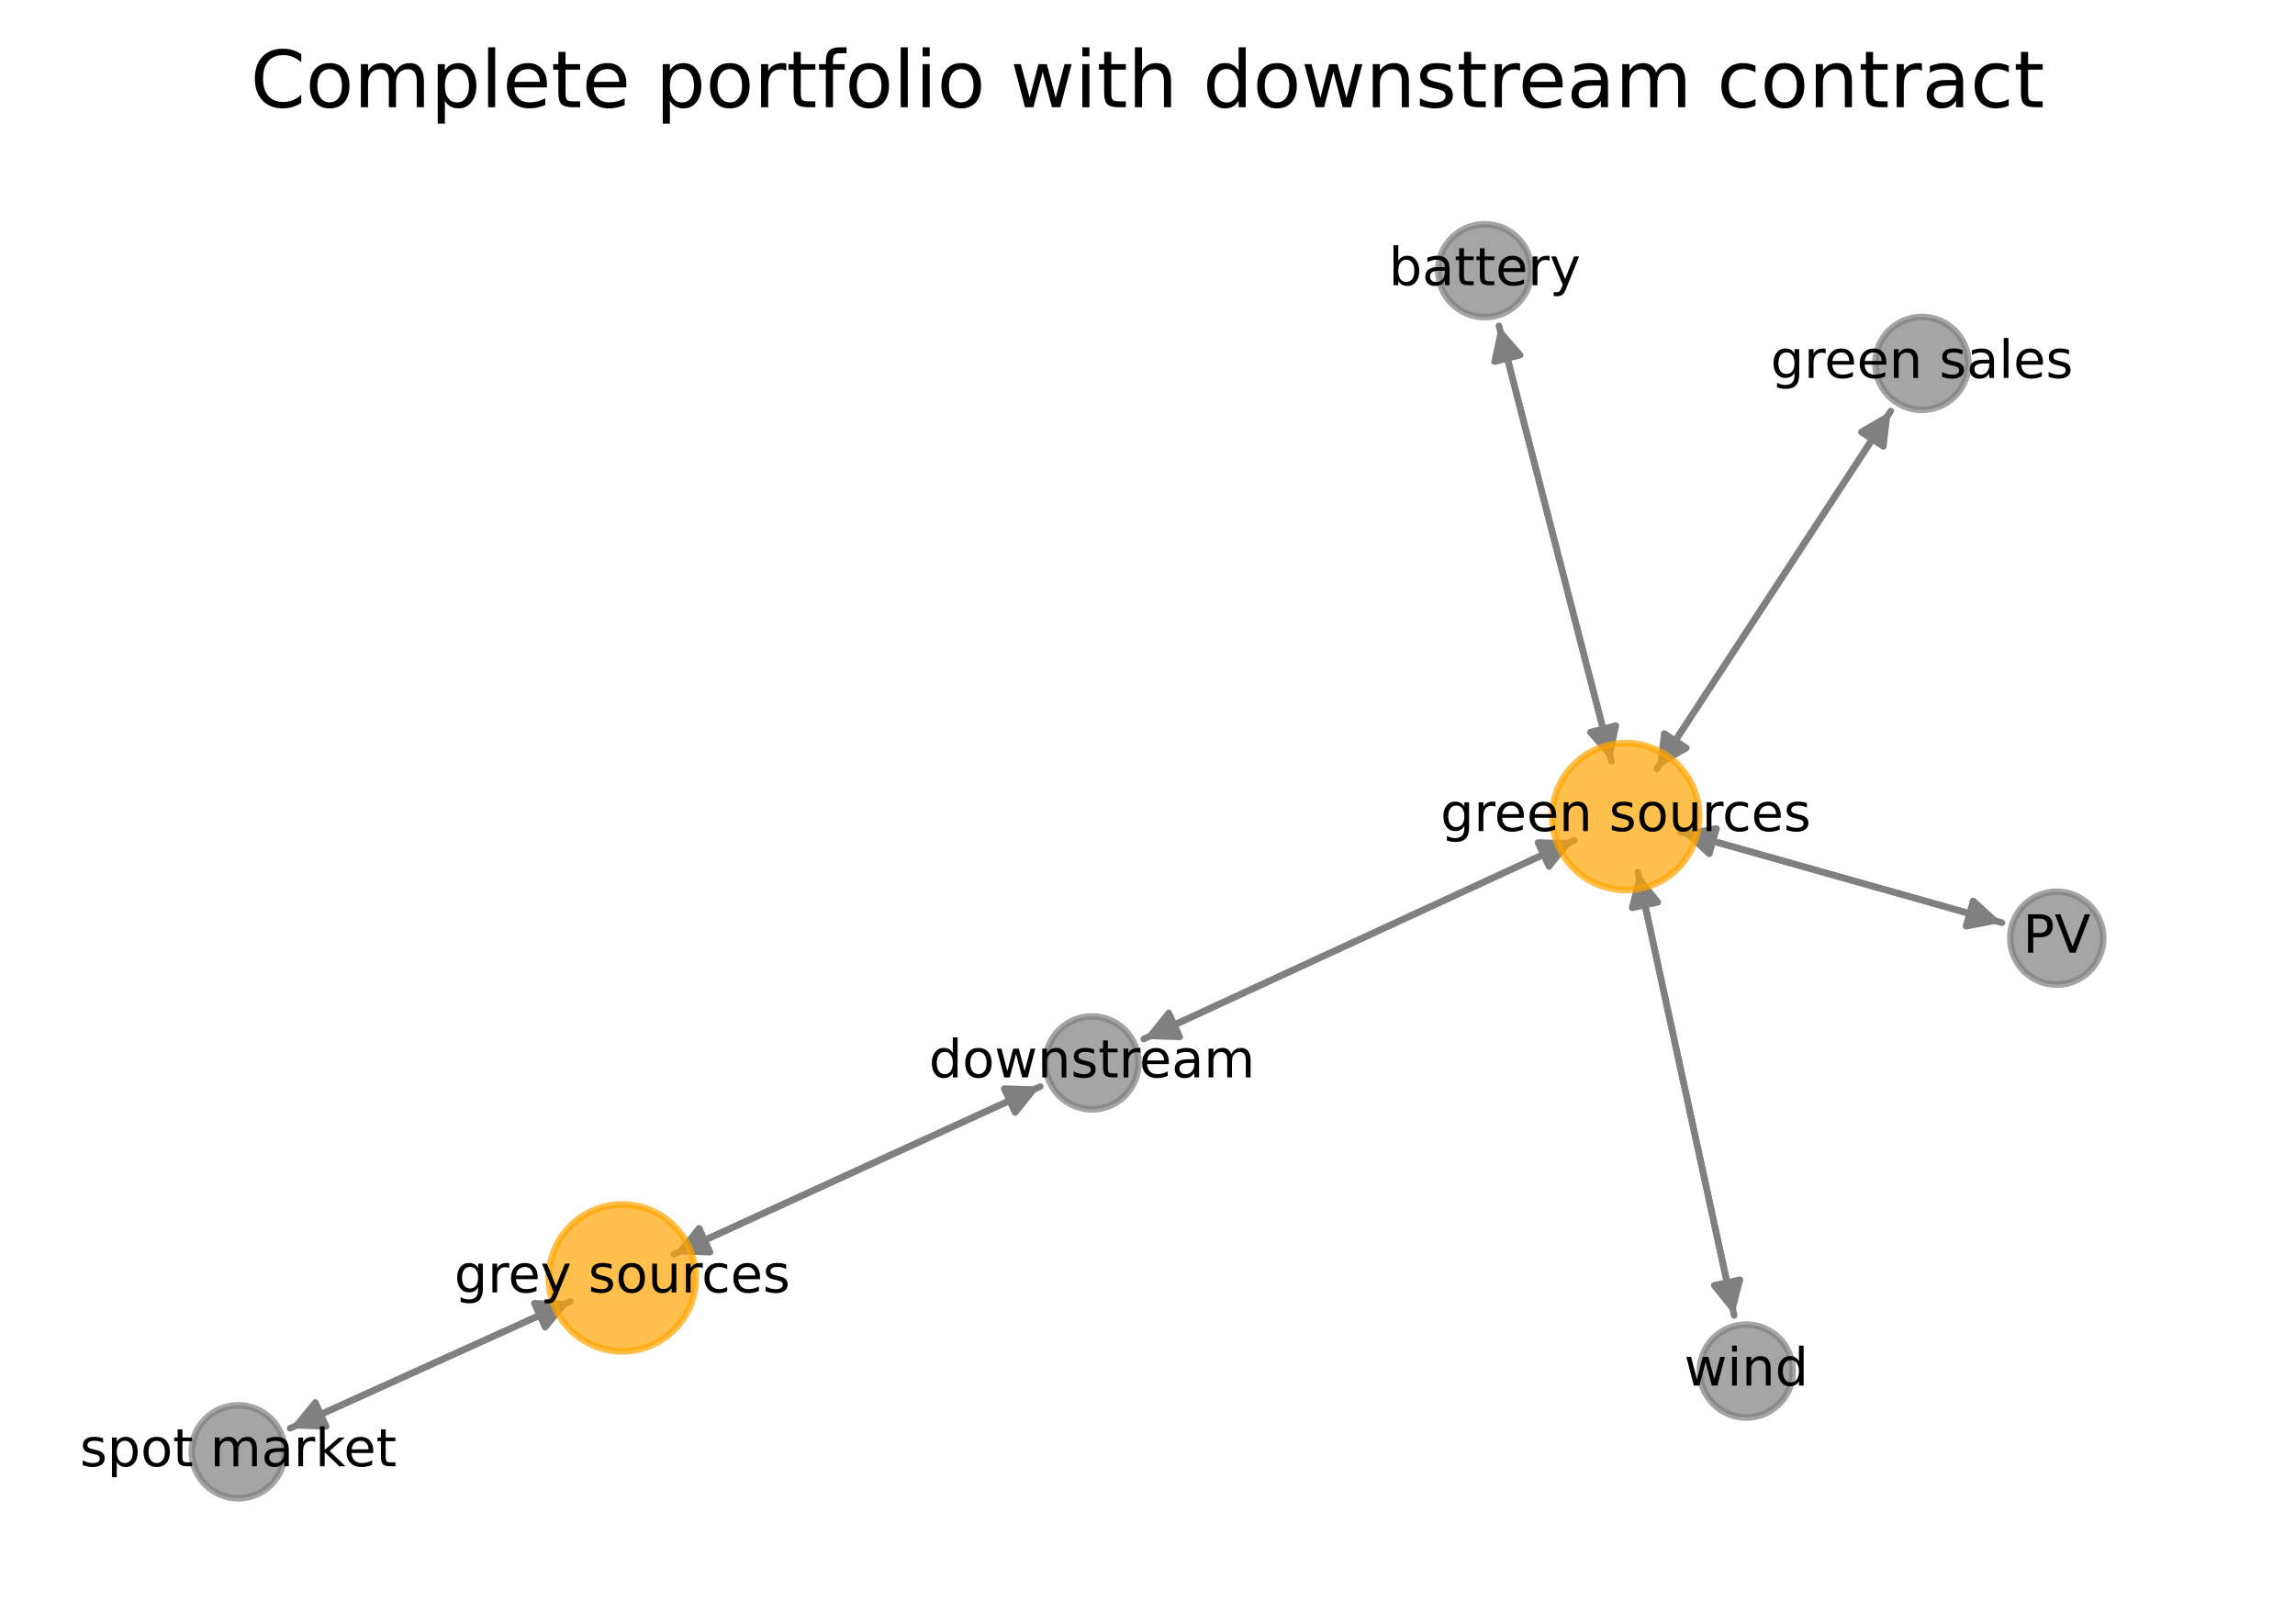
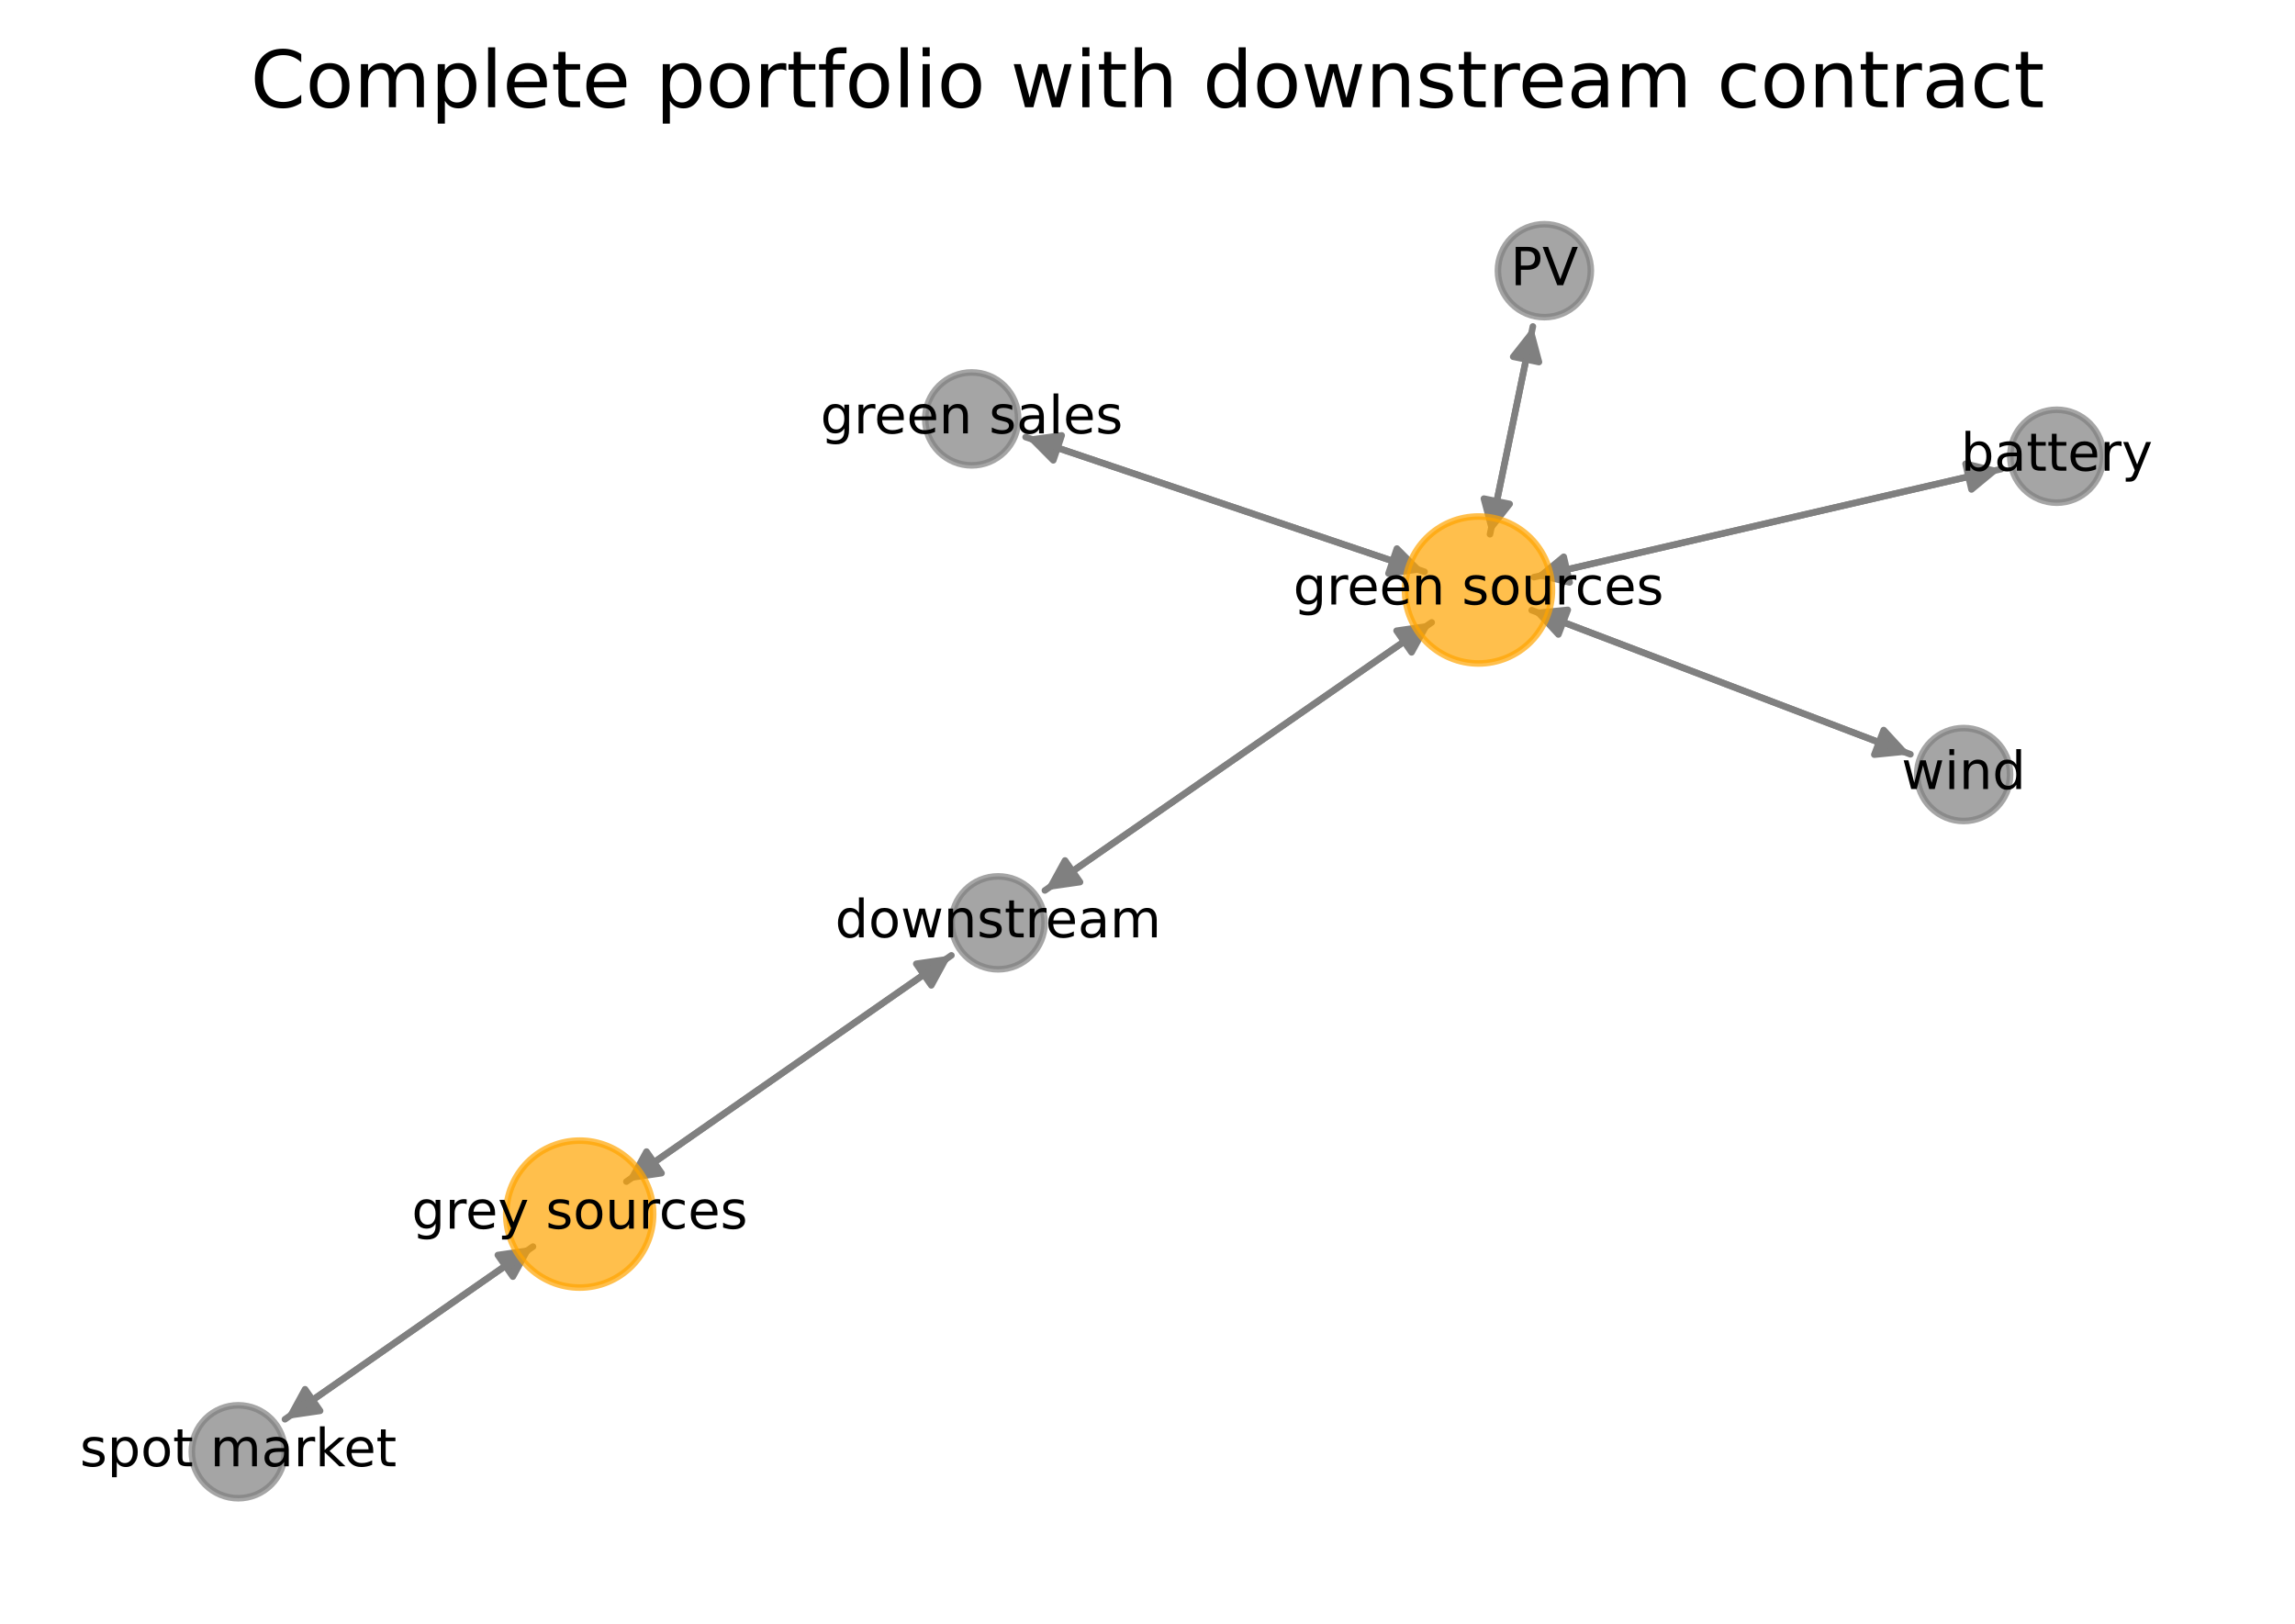
<svg xmlns="http://www.w3.org/2000/svg" xmlns:xlink="http://www.w3.org/1999/xlink" height="246.958pt" version="1.1" viewBox="0 0 349.2 246.958" width="349.2pt">
  <defs>
    <style type="text/css">*{stroke-linecap:butt;stroke-linejoin:round;}</style>
  </defs>
  <g id="figure_1">
    <g id="patch_1">
      <path d="M 0 246.958  L 349.2 246.958  L 349.2 0  L 0 0  z " style="fill:none;" />
    </g>
    <g id="axes_1">
      <g id="patch_2">
-         <path clip-path="url(#p88516fc626)" d="M 239.504 127.867  Q 206.762 142.977 175.036 157.618  " style="fill:none;stroke:#808080;stroke-linecap:round;" />
-         <path clip-path="url(#p88516fc626)" d="M 179.506 157.758  L 175.036 157.618  L 177.83 154.126  L 179.506 157.758  z " style="fill:#808080;stroke:#808080;stroke-linecap:round;" />
+         <path clip-path="url(#pf59bc3488b)" d="M 217.844 94.699  Q 188.415 115.09 159.905 134.845  " style="fill:none;stroke:#808080;stroke-linecap:round;" />
+         <path clip-path="url(#pf59bc3488b)" d="M 164.332 134.21  L 159.905 134.845  L 162.053 130.922  L 164.332 134.21  z " style="fill:#808080;stroke:#808080;stroke-linecap:round;" />
      </g>
      <g id="patch_3">
-         <path clip-path="url(#p88516fc626)" d="M 249.208 132.701  Q 256.538 166.423 263.631 199.053  " style="fill:none;stroke:#808080;stroke-linecap:round;" />
-         <path clip-path="url(#p88516fc626)" d="M 264.736 194.719  L 263.631 199.053  L 260.827 195.569  L 264.736 194.719  z " style="fill:#808080;stroke:#808080;stroke-linecap:round;" />
+         <path clip-path="url(#pf59bc3488b)" d="M 233.058 92.846  Q 261.873 103.807 289.643 114.371  " style="fill:none;stroke:#808080;stroke-linecap:round;" />
+         <path clip-path="url(#pf59bc3488b)" d="M 286.615 111.08  L 289.643 114.371  L 285.193 114.818  L 286.615 111.08  z " style="fill:#808080;stroke:#808080;stroke-linecap:round;" />
      </g>
      <g id="patch_4">
-         <path clip-path="url(#p88516fc626)" d="M 255.705 126.59  Q 280.16 133.49 303.538 140.086  " style="fill:none;stroke:#808080;stroke-linecap:round;" />
-         <path clip-path="url(#p88516fc626)" d="M 300.232 137.075  L 303.538 140.086  L 299.146 140.925  L 300.232 137.075  z " style="fill:#808080;stroke:#808080;stroke-linecap:round;" />
+         <path clip-path="url(#pf59bc3488b)" d="M 226.712 81.284  Q 229.975 65.476 233.011 50.764  " style="fill:none;stroke:#808080;stroke-linecap:round;" />
+         <path clip-path="url(#pf59bc3488b)" d="M 230.244 54.277  L 233.011 50.764  L 234.161 55.086  L 230.244 54.277  z " style="fill:#808080;stroke:#808080;stroke-linecap:round;" />
      </g>
      <g id="patch_5">
-         <path clip-path="url(#p88516fc626)" d="M 252.105 116.989  Q 269.898 89.766 287.079 63.478  " style="fill:none;stroke:#808080;stroke-linecap:round;" />
-         <path clip-path="url(#p88516fc626)" d="M 283.216 65.732  L 287.079 63.478  L 286.564 67.92  L 283.216 65.732  z " style="fill:#808080;stroke:#808080;stroke-linecap:round;" />
+         <path clip-path="url(#pf59bc3488b)" d="M 216.758 86.997  Q 186.407 76.751 157.116 66.863  " style="fill:none;stroke:#808080;stroke-linecap:round;" />
+         <path clip-path="url(#pf59bc3488b)" d="M 160.266 70.037  L 157.116 66.863  L 161.545 66.247  L 160.266 70.037  z " style="fill:#808080;stroke:#808080;stroke-linecap:round;" />
      </g>
      <g id="patch_6">
-         <path clip-path="url(#p88516fc626)" d="M 245.201 115.851  Q 236.637 82.709 228.354 50.65  " style="fill:none;stroke:#808080;stroke-linecap:round;" />
-         <path clip-path="url(#p88516fc626)" d="M 227.418 55.023  L 228.354 50.65  L 231.291 54.022  L 227.418 55.023  z " style="fill:#808080;stroke:#808080;stroke-linecap:round;" />
+         <path clip-path="url(#pf59bc3488b)" d="M 233.401 87.815  Q 268.957 79.59 303.424 71.618  " style="fill:none;stroke:#808080;stroke-linecap:round;" />
+         <path clip-path="url(#pf59bc3488b)" d="M 299.077 70.571  L 303.424 71.618  L 299.978 74.468  L 299.077 70.571  z " style="fill:#808080;stroke:#808080;stroke-linecap:round;" />
      </g>
      <g id="patch_7">
-         <path clip-path="url(#p88516fc626)" d="M 102.553 190.831  Q 130.416 178.076 157.262 165.787  " style="fill:none;stroke:#808080;stroke-linecap:round;" />
-         <path clip-path="url(#p88516fc626)" d="M 152.793 165.634  L 157.262 165.787  L 154.458 169.271  L 152.793 165.634  z " style="fill:#808080;stroke:#808080;stroke-linecap:round;" />
+         <path clip-path="url(#pf59bc3488b)" d="M 95.311 179.781  Q 120.037 162.57 143.845 145.998  " style="fill:none;stroke:#808080;stroke-linecap:round;" />
+         <path clip-path="url(#pf59bc3488b)" d="M 139.419 146.641  L 143.845 145.998  L 141.705 149.924  L 139.419 146.641  z " style="fill:#808080;stroke:#808080;stroke-linecap:round;" />
      </g>
      <g id="patch_8">
-         <path clip-path="url(#p88516fc626)" d="M 86.787 198.008  Q 65.463 207.663 45.158 216.857  " style="fill:none;stroke:#808080;stroke-linecap:round;" />
-         <path clip-path="url(#p88516fc626)" d="M 49.627 217.029  L 45.158 216.857  L 47.977 213.385  L 49.627 217.029  z " style="fill:#808080;stroke:#808080;stroke-linecap:round;" />
+         <path clip-path="url(#pf59bc3488b)" d="M 81.097 189.674  Q 62.229 202.808 44.279 215.303  " style="fill:none;stroke:#808080;stroke-linecap:round;" />
+         <path clip-path="url(#pf59bc3488b)" d="M 48.704 214.659  L 44.279 215.303  L 46.419 211.376  L 48.704 214.659  z " style="fill:#808080;stroke:#808080;stroke-linecap:round;" />
      </g>
      <g id="patch_9">
-         <path clip-path="url(#p88516fc626)" d="M 174.019 158.087  Q 206.761 142.978 238.487 128.336  " style="fill:none;stroke:#808080;stroke-linecap:round;" />
-         <path clip-path="url(#p88516fc626)" d="M 234.017 128.196  L 238.487 128.336  L 235.693 131.828  L 234.017 128.196  z " style="fill:#808080;stroke:#808080;stroke-linecap:round;" />
+         <path clip-path="url(#pf59bc3488b)" d="M 158.988 135.48  Q 188.417 115.088 216.927 95.334  " style="fill:none;stroke:#808080;stroke-linecap:round;" />
+         <path clip-path="url(#pf59bc3488b)" d="M 212.5 95.968  L 216.927 95.334  L 214.778 99.256  L 212.5 95.968  z " style="fill:#808080;stroke:#808080;stroke-linecap:round;" />
      </g>
      <g id="patch_10">
-         <path clip-path="url(#p88516fc626)" d="M 158.281 165.321  Q 130.418 178.075 103.572 190.364  " style="fill:none;stroke:#808080;stroke-linecap:round;" />
-         <path clip-path="url(#p88516fc626)" d="M 108.041 190.518  L 103.572 190.364  L 106.376 186.881  L 108.041 190.518  z " style="fill:#808080;stroke:#808080;stroke-linecap:round;" />
+         <path clip-path="url(#pf59bc3488b)" d="M 144.763 145.359  Q 120.037 162.57 96.229 179.142  " style="fill:none;stroke:#808080;stroke-linecap:round;" />
+         <path clip-path="url(#pf59bc3488b)" d="M 100.654 178.498  L 96.229 179.142  L 98.369 175.215  L 100.654 178.498  z " style="fill:#808080;stroke:#808080;stroke-linecap:round;" />
      </g>
      <g id="patch_11">
-         <path clip-path="url(#p88516fc626)" d="M 263.869 200.147  Q 256.538 166.425 249.445 133.795  " style="fill:none;stroke:#808080;stroke-linecap:round;" />
-         <path clip-path="url(#p88516fc626)" d="M 248.341 138.128  L 249.445 133.795  L 252.249 137.279  L 248.341 138.128  z " style="fill:#808080;stroke:#808080;stroke-linecap:round;" />
+         <path clip-path="url(#pf59bc3488b)" d="M 290.682 114.766  Q 261.867 103.805 234.097 93.242  " style="fill:none;stroke:#808080;stroke-linecap:round;" />
+         <path clip-path="url(#pf59bc3488b)" d="M 237.125 96.533  L 234.097 93.242  L 238.547 92.795  L 237.125 96.533  z " style="fill:#808080;stroke:#808080;stroke-linecap:round;" />
      </g>
      <g id="patch_12">
-         <path clip-path="url(#p88516fc626)" d="M 304.61 140.389  Q 280.155 133.489 256.776 126.892  " style="fill:none;stroke:#808080;stroke-linecap:round;" />
-         <path clip-path="url(#p88516fc626)" d="M 260.083 129.903  L 256.776 126.892  L 261.169 126.054  L 260.083 129.903  z " style="fill:#808080;stroke:#808080;stroke-linecap:round;" />
+         <path clip-path="url(#pf59bc3488b)" d="M 233.237 49.67  Q 229.974 65.477 226.938 80.189  " style="fill:none;stroke:#808080;stroke-linecap:round;" />
+         <path clip-path="url(#pf59bc3488b)" d="M 229.705 76.676  L 226.938 80.189  L 225.788 75.868  L 229.705 76.676  z " style="fill:#808080;stroke:#808080;stroke-linecap:round;" />
      </g>
      <g id="patch_13">
-         <path clip-path="url(#p88516fc626)" d="M 44.145 217.316  Q 65.468 207.661 85.774 198.467  " style="fill:none;stroke:#808080;stroke-linecap:round;" />
-         <path clip-path="url(#p88516fc626)" d="M 81.305 198.295  L 85.774 198.467  L 82.955 201.939  L 81.305 198.295  z " style="fill:#808080;stroke:#808080;stroke-linecap:round;" />
+         <path clip-path="url(#pf59bc3488b)" d="M 43.359 215.943  Q 62.227 202.81 80.177 190.315  " style="fill:none;stroke:#808080;stroke-linecap:round;" />
+         <path clip-path="url(#pf59bc3488b)" d="M 75.752 190.959  L 80.177 190.315  L 78.037 194.242  L 75.752 190.959  z " style="fill:#808080;stroke:#808080;stroke-linecap:round;" />
      </g>
      <g id="patch_14">
-         <path clip-path="url(#p88516fc626)" d="M 287.691 62.542  Q 269.898 89.765 252.717 116.053  " style="fill:none;stroke:#808080;stroke-linecap:round;" />
-         <path clip-path="url(#p88516fc626)" d="M 256.58 113.799  L 252.717 116.053  L 253.231 111.61  L 256.58 113.799  z " style="fill:#808080;stroke:#808080;stroke-linecap:round;" />
+         <path clip-path="url(#pf59bc3488b)" d="M 156.054 66.504  Q 186.405 76.75 215.697 86.639  " style="fill:none;stroke:#808080;stroke-linecap:round;" />
+         <path clip-path="url(#pf59bc3488b)" d="M 212.546 83.465  L 215.697 86.639  L 211.267 87.255  L 212.546 83.465  z " style="fill:#808080;stroke:#808080;stroke-linecap:round;" />
      </g>
      <g id="patch_15">
-         <path clip-path="url(#p88516fc626)" d="M 228.076 49.574  Q 236.639 82.715 244.923 114.775  " style="fill:none;stroke:#808080;stroke-linecap:round;" />
-         <path clip-path="url(#p88516fc626)" d="M 245.858 110.401  L 244.923 114.775  L 241.986 111.402  L 245.858 110.401  z " style="fill:#808080;stroke:#808080;stroke-linecap:round;" />
+         <path clip-path="url(#pf59bc3488b)" d="M 304.508 71.367  Q 268.951 79.592 234.484 87.564  " style="fill:none;stroke:#808080;stroke-linecap:round;" />
+         <path clip-path="url(#pf59bc3488b)" d="M 238.832 88.611  L 234.484 87.564  L 237.93 84.714  L 238.832 88.611  z " style="fill:#808080;stroke:#808080;stroke-linecap:round;" />
      </g>
      <g id="PathCollection_1">
-         <path clip-path="url(#p88516fc626)" d="M 247.368 135.418  C 250.333 135.418 253.177 134.24 255.273 132.143  C 257.37 130.047 258.548 127.203 258.548 124.238  C 258.548 121.273 257.37 118.429 255.273 116.332  C 253.177 114.235 250.333 113.057 247.368 113.057  C 244.403 113.057 241.559 114.235 239.462 116.332  C 237.365 118.429 236.187 121.273 236.187 124.238  C 236.187 127.203 237.365 130.047 239.462 132.143  C 241.559 134.24 244.403 135.418 247.368 135.418  z " style="fill:#ffa500;fill-opacity:0.7;stroke:#ffa500;stroke-opacity:0.7;" />
-         <path clip-path="url(#p88516fc626)" d="M 94.679 205.615  C 97.644 205.615 100.488 204.437 102.584 202.341  C 104.681 200.244 105.859 197.4 105.859 194.435  C 105.859 191.47 104.681 188.626 102.584 186.529  C 100.488 184.433 97.644 183.255 94.679 183.255  C 91.714 183.255 88.87 184.433 86.773 186.529  C 84.676 188.626 83.498 191.47 83.498 194.435  C 83.498 197.4 84.676 200.244 86.773 202.341  C 88.87 204.437 91.714 205.615 94.679 205.615  z " style="fill:#ffa500;fill-opacity:0.7;stroke:#ffa500;stroke-opacity:0.7;" />
-         <path clip-path="url(#p88516fc626)" d="M 166.155 168.788  C 168.03 168.788 169.829 168.043 171.155 166.717  C 172.481 165.391 173.226 163.592 173.226 161.717  C 173.226 159.841 172.481 158.043 171.155 156.717  C 169.829 155.391 168.03 154.646 166.155 154.646  C 164.28 154.646 162.481 155.391 161.155 156.717  C 159.829 158.043 159.084 159.841 159.084 161.717  C 159.084 163.592 159.829 165.391 161.155 166.717  C 162.481 168.043 164.28 168.788 166.155 168.788  z " style="fill:#808080;fill-opacity:0.7;stroke:#808080;stroke-opacity:0.7;" />
-         <path clip-path="url(#p88516fc626)" d="M 265.709 215.681  C 267.584 215.681 269.383 214.936 270.709 213.61  C 272.035 212.284 272.78 210.486 272.78 208.61  C 272.78 206.735 272.035 204.936 270.709 203.61  C 269.383 202.284 267.584 201.539 265.709 201.539  C 263.834 201.539 262.035 202.284 260.709 203.61  C 259.383 204.936 258.638 206.735 258.638 208.61  C 258.638 210.486 259.383 212.284 260.709 213.61  C 262.035 214.936 263.834 215.681 265.709 215.681  z " style="fill:#808080;fill-opacity:0.7;stroke:#808080;stroke-opacity:0.7;" />
-         <path clip-path="url(#p88516fc626)" d="M 312.947 149.812  C 314.822 149.812 316.621 149.067 317.947 147.741  C 319.273 146.415 320.018 144.616 320.018 142.741  C 320.018 140.866 319.273 139.067 317.947 137.741  C 316.621 136.415 314.822 135.67 312.947 135.67  C 311.072 135.67 309.273 136.415 307.947 137.741  C 306.621 139.067 305.876 140.866 305.876 142.741  C 305.876 144.616 306.621 146.415 307.947 147.741  C 309.273 149.067 311.072 149.812 312.947 149.812  z " style="fill:#808080;fill-opacity:0.7;stroke:#808080;stroke-opacity:0.7;" />
-         <path clip-path="url(#p88516fc626)" d="M 36.253 227.96  C 38.128 227.96 39.927 227.215 41.253 225.889  C 42.579 224.563 43.324 222.765 43.324 220.889  C 43.324 219.014 42.579 217.215 41.253 215.889  C 39.927 214.563 38.128 213.818 36.253 213.818  C 34.378 213.818 32.579 214.563 31.253 215.889  C 29.927 217.215 29.182 219.014 29.182 220.889  C 29.182 222.765 29.927 224.563 31.253 225.889  C 32.579 227.215 34.378 227.96 36.253 227.96  z " style="fill:#808080;fill-opacity:0.7;stroke:#808080;stroke-opacity:0.7;" />
-         <path clip-path="url(#p88516fc626)" d="M 292.428 62.364  C 294.303 62.364 296.102 61.619 297.428 60.293  C 298.754 58.967 299.499 57.169 299.499 55.293  C 299.499 53.418 298.754 51.619 297.428 50.293  C 296.102 48.967 294.303 48.222 292.428 48.222  C 290.553 48.222 288.754 48.967 287.428 50.293  C 286.102 51.619 285.357 53.418 285.357 55.293  C 285.357 57.169 286.102 58.967 287.428 60.293  C 288.754 61.619 290.553 62.364 292.428 62.364  z " style="fill:#808080;fill-opacity:0.7;stroke:#808080;stroke-opacity:0.7;" />
-         <path clip-path="url(#p88516fc626)" d="M 225.909 48.258  C 227.784 48.258 229.583 47.513 230.909 46.187  C 232.235 44.861 232.98 43.062 232.98 41.187  C 232.98 39.312 232.235 37.513 230.909 36.187  C 229.583 34.861 227.784 34.116 225.909 34.116  C 224.033 34.116 222.235 34.861 220.909 36.187  C 219.583 37.513 218.838 39.312 218.838 41.187  C 218.838 43.062 219.583 44.861 220.909 46.187  C 222.235 47.513 224.033 48.258 225.909 48.258  z " style="fill:#808080;fill-opacity:0.7;stroke:#808080;stroke-opacity:0.7;" />
+         <path clip-path="url(#pf59bc3488b)" d="M 224.961 100.947  C 227.926 100.947 230.77 99.769 232.867 97.672  C 234.964 95.576 236.142 92.732 236.142 89.767  C 236.142 86.802 234.964 83.958 232.867 81.861  C 230.77 79.764 227.926 78.586 224.961 78.586  C 221.996 78.586 219.152 79.764 217.056 81.861  C 214.959 83.958 213.781 86.802 213.781 89.767  C 213.781 92.732 214.959 95.576 217.056 97.672  C 219.152 99.769 221.996 100.947 224.961 100.947  z " style="fill:#ffa500;fill-opacity:0.7;stroke:#ffa500;stroke-opacity:0.7;" />
+         <path clip-path="url(#pf59bc3488b)" d="M 88.203 195.909  C 91.168 195.909 94.012 194.731 96.109 192.634  C 98.206 190.537 99.384 187.693 99.384 184.728  C 99.384 181.763 98.206 178.919 96.109 176.823  C 94.012 174.726 91.168 173.548 88.203 173.548  C 85.238 173.548 82.394 174.726 80.298 176.823  C 78.201 178.919 77.023 181.763 77.023 184.728  C 77.023 187.693 78.201 190.537 80.298 192.634  C 82.394 194.731 85.238 195.909 88.203 195.909  z " style="fill:#ffa500;fill-opacity:0.7;stroke:#ffa500;stroke-opacity:0.7;" />
+         <path clip-path="url(#pf59bc3488b)" d="M 151.87 147.482  C 153.746 147.482 155.544 146.737 156.87 145.411  C 158.196 144.085 158.942 142.287 158.942 140.411  C 158.942 138.536 158.196 136.737 156.87 135.411  C 155.544 134.085 153.746 133.34 151.87 133.34  C 149.995 133.34 148.196 134.085 146.87 135.411  C 145.544 136.737 144.799 138.536 144.799 140.411  C 144.799 142.287 145.544 144.085 146.87 145.411  C 148.196 146.737 149.995 147.482 151.87 147.482  z " style="fill:#808080;fill-opacity:0.7;stroke:#808080;stroke-opacity:0.7;" />
+         <path clip-path="url(#pf59bc3488b)" d="M 298.779 124.917  C 300.654 124.917 302.453 124.172 303.779 122.846  C 305.105 121.52 305.85 119.721 305.85 117.846  C 305.85 115.971 305.105 114.172 303.779 112.846  C 302.453 111.52 300.654 110.775 298.779 110.775  C 296.904 110.775 295.105 111.52 293.779 112.846  C 292.453 114.172 291.708 115.971 291.708 117.846  C 291.708 119.721 292.453 121.52 293.779 122.846  C 295.105 124.172 296.904 124.917 298.779 124.917  z " style="fill:#808080;fill-opacity:0.7;stroke:#808080;stroke-opacity:0.7;" />
+         <path clip-path="url(#pf59bc3488b)" d="M 234.988 48.258  C 236.863 48.258 238.662 47.513 239.988 46.187  C 241.314 44.861 242.059 43.062 242.059 41.187  C 242.059 39.312 241.314 37.513 239.988 36.187  C 238.662 34.861 236.863 34.116 234.988 34.116  C 233.112 34.116 231.314 34.861 229.988 36.187  C 228.662 37.513 227.917 39.312 227.917 41.187  C 227.917 43.062 228.662 44.861 229.988 46.187  C 231.314 47.513 233.112 48.258 234.988 48.258  z " style="fill:#808080;fill-opacity:0.7;stroke:#808080;stroke-opacity:0.7;" />
+         <path clip-path="url(#pf59bc3488b)" d="M 36.253 227.96  C 38.128 227.96 39.927 227.215 41.253 225.889  C 42.579 224.563 43.324 222.765 43.324 220.889  C 43.324 219.014 42.579 217.215 41.253 215.889  C 39.927 214.563 38.128 213.818 36.253 213.818  C 34.378 213.818 32.579 214.563 31.253 215.889  C 29.927 217.215 29.182 219.014 29.182 220.889  C 29.182 222.765 29.927 224.563 31.253 225.889  C 32.579 227.215 34.378 227.96 36.253 227.96  z " style="fill:#808080;fill-opacity:0.7;stroke:#808080;stroke-opacity:0.7;" />
+         <path clip-path="url(#pf59bc3488b)" d="M 147.851 70.806  C 149.726 70.806 151.525 70.061 152.851 68.735  C 154.177 67.409 154.922 65.61 154.922 63.735  C 154.922 61.86 154.177 60.061 152.851 58.735  C 151.525 57.409 149.726 56.664 147.851 56.664  C 145.976 56.664 144.177 57.409 142.851 58.735  C 141.525 60.061 140.78 61.86 140.78 63.735  C 140.78 65.61 141.525 67.409 142.851 68.735  C 144.177 70.061 145.976 70.806 147.851 70.806  z " style="fill:#808080;fill-opacity:0.7;stroke:#808080;stroke-opacity:0.7;" />
+         <path clip-path="url(#pf59bc3488b)" d="M 312.947 76.486  C 314.822 76.486 316.621 75.741 317.947 74.415  C 319.273 73.089 320.018 71.291 320.018 69.415  C 320.018 67.54 319.273 65.741 317.947 64.415  C 316.621 63.089 314.822 62.344 312.947 62.344  C 311.072 62.344 309.273 63.089 307.947 64.415  C 306.621 65.741 305.876 67.54 305.876 69.415  C 305.876 71.291 306.621 73.089 307.947 74.415  C 309.273 75.741 311.072 76.486 312.947 76.486  z " style="fill:#808080;fill-opacity:0.7;stroke:#808080;stroke-opacity:0.7;" />
      </g>
      <g id="text_1">
-         <g clip-path="url(#p88516fc626)">
-           <g transform="translate(219.1803 126.4452)scale(0.08 -0.08)">
+         <g clip-path="url(#pf59bc3488b)">
+           <g transform="translate(196.7737 91.97421)scale(0.08 -0.08)">
            <defs>
              <path d="M 45.406 27.984  Q 45.406 37.75 41.375 43.109  Q 37.359 48.484 30.078 48.484  Q 22.859 48.484 18.828 43.109  Q 14.797 37.75 14.797 27.984  Q 14.797 18.266 18.828 12.891  Q 22.859 7.516 30.078 7.516  Q 37.359 7.516 41.375 12.891  Q 45.406 18.266 45.406 27.984  z M 54.391 6.781  Q 54.391 -7.172 48.188 -13.984  Q 42 -20.797 29.203 -20.797  Q 24.469 -20.797 20.266 -20.094  Q 16.062 -19.391 12.109 -17.922  L 12.109 -9.188  Q 16.062 -11.328 19.922 -12.344  Q 23.781 -13.375 27.781 -13.375  Q 36.625 -13.375 41.016 -8.766  Q 45.406 -4.156 45.406 5.172  L 45.406 9.625  Q 42.625 4.781 38.281 2.391  Q 33.938 0 27.875 0  Q 17.828 0 11.672 7.656  Q 5.516 15.328 5.516 27.984  Q 5.516 40.672 11.672 48.328  Q 17.828 56 27.875 56  Q 33.938 56 38.281 53.609  Q 42.625 51.219 45.406 46.391  L 45.406 54.688  L 54.391 54.688  z " id="DejaVuSans-103" />
              <path d="M 41.109 46.297  Q 39.594 47.172 37.812 47.578  Q 36.031 48 33.891 48  Q 26.266 48 22.188 43.047  Q 18.109 38.094 18.109 28.812  L 18.109 0  L 9.078 0  L 9.078 54.688  L 18.109 54.688  L 18.109 46.188  Q 20.953 51.172 25.484 53.578  Q 30.031 56 36.531 56  Q 37.453 56 38.578 55.875  Q 39.703 55.766 41.062 55.516  z " id="DejaVuSans-114" />
              <path d="M 56.203 29.594  L 56.203 25.203  L 14.891 25.203  Q 15.484 15.922 20.484 11.062  Q 25.484 6.203 34.422 6.203  Q 39.594 6.203 44.453 7.469  Q 49.312 8.734 54.109 11.281  L 54.109 2.781  Q 49.266 0.734 44.188 -0.344  Q 39.109 -1.422 33.891 -1.422  Q 20.797 -1.422 13.156 6.188  Q 5.516 13.812 5.516 26.812  Q 5.516 40.234 12.766 48.109  Q 20.016 56 32.328 56  Q 43.359 56 49.781 48.891  Q 56.203 41.797 56.203 29.594  z M 47.219 32.234  Q 47.125 39.594 43.094 43.984  Q 39.062 48.391 32.422 48.391  Q 24.906 48.391 20.391 44.141  Q 15.875 39.891 15.188 32.172  z " id="DejaVuSans-101" />
              <path d="M 54.891 33.016  L 54.891 0  L 45.906 0  L 45.906 32.719  Q 45.906 40.484 42.875 44.328  Q 39.844 48.188 33.797 48.188  Q 26.516 48.188 22.312 43.547  Q 18.109 38.922 18.109 30.906  L 18.109 0  L 9.078 0  L 9.078 54.688  L 18.109 54.688  L 18.109 46.188  Q 21.344 51.125 25.703 53.562  Q 30.078 56 35.797 56  Q 45.219 56 50.047 50.172  Q 54.891 44.344 54.891 33.016  z " id="DejaVuSans-110" />
              <path id="DejaVuSans-32" />
              <path d="M 44.281 53.078  L 44.281 44.578  Q 40.484 46.531 36.375 47.5  Q 32.281 48.484 27.875 48.484  Q 21.188 48.484 17.844 46.438  Q 14.5 44.391 14.5 40.281  Q 14.5 37.156 16.891 35.375  Q 19.281 33.594 26.516 31.984  L 29.594 31.297  Q 39.156 29.25 43.188 25.516  Q 47.219 21.781 47.219 15.094  Q 47.219 7.469 41.188 3.016  Q 35.156 -1.422 24.609 -1.422  Q 20.219 -1.422 15.453 -0.562  Q 10.688 0.297 5.422 2  L 5.422 11.281  Q 10.406 8.688 15.234 7.391  Q 20.062 6.109 24.812 6.109  Q 31.156 6.109 34.562 8.281  Q 37.984 10.453 37.984 14.406  Q 37.984 18.062 35.516 20.016  Q 33.062 21.969 24.703 23.781  L 21.578 24.516  Q 13.234 26.266 9.516 29.906  Q 5.812 33.547 5.812 39.891  Q 5.812 47.609 11.281 51.797  Q 16.75 56 26.812 56  Q 31.781 56 36.172 55.266  Q 40.578 54.547 44.281 53.078  z " id="DejaVuSans-115" />
              <path d="M 30.609 48.391  Q 23.391 48.391 19.188 42.75  Q 14.984 37.109 14.984 27.297  Q 14.984 17.484 19.156 11.844  Q 23.344 6.203 30.609 6.203  Q 37.797 6.203 41.984 11.859  Q 46.188 17.531 46.188 27.297  Q 46.188 37.016 41.984 42.703  Q 37.797 48.391 30.609 48.391  z M 30.609 56  Q 42.328 56 49.016 48.375  Q 55.719 40.766 55.719 27.297  Q 55.719 13.875 49.016 6.219  Q 42.328 -1.422 30.609 -1.422  Q 18.844 -1.422 12.172 6.219  Q 5.516 13.875 5.516 27.297  Q 5.516 40.766 12.172 48.375  Q 18.844 56 30.609 56  z " id="DejaVuSans-111" />
              <path d="M 8.5 21.578  L 8.5 54.688  L 17.484 54.688  L 17.484 21.922  Q 17.484 14.156 20.5 10.266  Q 23.531 6.391 29.594 6.391  Q 36.859 6.391 41.078 11.031  Q 45.312 15.672 45.312 23.688  L 45.312 54.688  L 54.297 54.688  L 54.297 0  L 45.312 0  L 45.312 8.406  Q 42.047 3.422 37.719 1  Q 33.406 -1.422 27.688 -1.422  Q 18.266 -1.422 13.375 4.438  Q 8.5 10.297 8.5 21.578  z M 31.109 56  z " id="DejaVuSans-117" />
              <path d="M 48.781 52.594  L 48.781 44.188  Q 44.969 46.297 41.141 47.344  Q 37.312 48.391 33.406 48.391  Q 24.656 48.391 19.812 42.844  Q 14.984 37.312 14.984 27.297  Q 14.984 17.281 19.812 11.734  Q 24.656 6.203 33.406 6.203  Q 37.312 6.203 41.141 7.25  Q 44.969 8.297 48.781 10.406  L 48.781 2.094  Q 45.016 0.344 40.984 -0.531  Q 36.969 -1.422 32.422 -1.422  Q 20.062 -1.422 12.781 6.344  Q 5.516 14.109 5.516 27.297  Q 5.516 40.672 12.859 48.328  Q 20.219 56 33.016 56  Q 37.156 56 41.109 55.141  Q 45.062 54.297 48.781 52.594  z " id="DejaVuSans-99" />
            </defs>
            <use xlink:href="#DejaVuSans-103" />
            <use x="63.477" xlink:href="#DejaVuSans-114" />
            <use x="102.34" xlink:href="#DejaVuSans-101" />
            <use x="163.863" xlink:href="#DejaVuSans-101" />
            <use x="225.387" xlink:href="#DejaVuSans-110" />
            <use x="288.766" xlink:href="#DejaVuSans-32" />
            <use x="320.553" xlink:href="#DejaVuSans-115" />
            <use x="372.652" xlink:href="#DejaVuSans-111" />
            <use x="433.834" xlink:href="#DejaVuSans-117" />
            <use x="497.213" xlink:href="#DejaVuSans-114" />
            <use x="536.076" xlink:href="#DejaVuSans-99" />
            <use x="591.057" xlink:href="#DejaVuSans-101" />
            <use x="652.58" xlink:href="#DejaVuSans-115" />
          </g>
        </g>
      </g>
      <g id="text_2">
-         <g clip-path="url(#p88516fc626)">
-           <g transform="translate(69.11999 196.6426)scale(0.08 -0.08)">
+         <g clip-path="url(#pf59bc3488b)">
+           <g transform="translate(62.64446 186.9359)scale(0.08 -0.08)">
            <defs>
              <path d="M 32.172 -5.078  Q 28.375 -14.844 24.75 -17.812  Q 21.141 -20.797 15.094 -20.797  L 7.906 -20.797  L 7.906 -13.281  L 13.188 -13.281  Q 16.891 -13.281 18.938 -11.516  Q 21 -9.766 23.484 -3.219  L 25.094 0.875  L 2.984 54.688  L 12.5 54.688  L 29.594 11.922  L 46.688 54.688  L 56.203 54.688  z " id="DejaVuSans-121" />
            </defs>
            <use xlink:href="#DejaVuSans-103" />
            <use x="63.477" xlink:href="#DejaVuSans-114" />
            <use x="102.34" xlink:href="#DejaVuSans-101" />
            <use x="163.863" xlink:href="#DejaVuSans-121" />
            <use x="223.043" xlink:href="#DejaVuSans-32" />
            <use x="254.83" xlink:href="#DejaVuSans-115" />
            <use x="306.93" xlink:href="#DejaVuSans-111" />
            <use x="368.111" xlink:href="#DejaVuSans-117" />
            <use x="431.49" xlink:href="#DejaVuSans-114" />
            <use x="470.354" xlink:href="#DejaVuSans-99" />
            <use x="525.334" xlink:href="#DejaVuSans-101" />
            <use x="586.857" xlink:href="#DejaVuSans-115" />
          </g>
        </g>
      </g>
      <g id="text_3">
-         <g clip-path="url(#p88516fc626)">
-           <g transform="translate(141.3471 163.9241)scale(0.08 -0.08)">
+         <g clip-path="url(#pf59bc3488b)">
+           <g transform="translate(127.0623 142.6189)scale(0.08 -0.08)">
            <defs>
              <path d="M 45.406 46.391  L 45.406 75.984  L 54.391 75.984  L 54.391 0  L 45.406 0  L 45.406 8.203  Q 42.578 3.328 38.25 0.953  Q 33.938 -1.422 27.875 -1.422  Q 17.969 -1.422 11.734 6.484  Q 5.516 14.406 5.516 27.297  Q 5.516 40.188 11.734 48.094  Q 17.969 56 27.875 56  Q 33.938 56 38.25 53.625  Q 42.578 51.266 45.406 46.391  z M 14.797 27.297  Q 14.797 17.391 18.875 11.75  Q 22.953 6.109 30.078 6.109  Q 37.203 6.109 41.297 11.75  Q 45.406 17.391 45.406 27.297  Q 45.406 37.203 41.297 42.844  Q 37.203 48.484 30.078 48.484  Q 22.953 48.484 18.875 42.844  Q 14.797 37.203 14.797 27.297  z " id="DejaVuSans-100" />
              <path d="M 4.203 54.688  L 13.188 54.688  L 24.422 12.016  L 35.594 54.688  L 46.188 54.688  L 57.422 12.016  L 68.609 54.688  L 77.594 54.688  L 63.281 0  L 52.688 0  L 40.922 44.828  L 29.109 0  L 18.5 0  z " id="DejaVuSans-119" />
              <path d="M 18.312 70.219  L 18.312 54.688  L 36.812 54.688  L 36.812 47.703  L 18.312 47.703  L 18.312 18.016  Q 18.312 11.328 20.141 9.422  Q 21.969 7.516 27.594 7.516  L 36.812 7.516  L 36.812 0  L 27.594 0  Q 17.188 0 13.234 3.875  Q 9.281 7.766 9.281 18.016  L 9.281 47.703  L 2.688 47.703  L 2.688 54.688  L 9.281 54.688  L 9.281 70.219  z " id="DejaVuSans-116" />
              <path d="M 34.281 27.484  Q 23.391 27.484 19.188 25  Q 14.984 22.516 14.984 16.5  Q 14.984 11.719 18.141 8.906  Q 21.297 6.109 26.703 6.109  Q 34.188 6.109 38.703 11.406  Q 43.219 16.703 43.219 25.484  L 43.219 27.484  z M 52.203 31.203  L 52.203 0  L 43.219 0  L 43.219 8.297  Q 40.141 3.328 35.547 0.953  Q 30.953 -1.422 24.312 -1.422  Q 15.922 -1.422 10.953 3.297  Q 6 8.016 6 15.922  Q 6 25.141 12.172 29.828  Q 18.359 34.516 30.609 34.516  L 43.219 34.516  L 43.219 35.406  Q 43.219 41.609 39.141 45  Q 35.062 48.391 27.688 48.391  Q 23 48.391 18.547 47.266  Q 14.109 46.141 10.016 43.891  L 10.016 52.203  Q 14.938 54.109 19.578 55.047  Q 24.219 56 28.609 56  Q 40.484 56 46.344 49.844  Q 52.203 43.703 52.203 31.203  z " id="DejaVuSans-97" />
              <path d="M 52 44.188  Q 55.375 50.25 60.062 53.125  Q 64.75 56 71.094 56  Q 79.641 56 84.281 50.016  Q 88.922 44.047 88.922 33.016  L 88.922 0  L 79.891 0  L 79.891 32.719  Q 79.891 40.578 77.094 44.375  Q 74.312 48.188 68.609 48.188  Q 61.625 48.188 57.562 43.547  Q 53.516 38.922 53.516 30.906  L 53.516 0  L 44.484 0  L 44.484 32.719  Q 44.484 40.625 41.703 44.406  Q 38.922 48.188 33.109 48.188  Q 26.219 48.188 22.156 43.531  Q 18.109 38.875 18.109 30.906  L 18.109 0  L 9.078 0  L 9.078 54.688  L 18.109 54.688  L 18.109 46.188  Q 21.188 51.219 25.484 53.609  Q 29.781 56 35.688 56  Q 41.656 56 45.828 52.969  Q 50 49.953 52 44.188  z " id="DejaVuSans-109" />
            </defs>
            <use xlink:href="#DejaVuSans-100" />
            <use x="63.477" xlink:href="#DejaVuSans-111" />
            <use x="124.658" xlink:href="#DejaVuSans-119" />
            <use x="206.445" xlink:href="#DejaVuSans-110" />
            <use x="269.824" xlink:href="#DejaVuSans-115" />
            <use x="321.924" xlink:href="#DejaVuSans-116" />
            <use x="361.133" xlink:href="#DejaVuSans-114" />
            <use x="399.996" xlink:href="#DejaVuSans-101" />
            <use x="461.52" xlink:href="#DejaVuSans-97" />
            <use x="522.799" xlink:href="#DejaVuSans-109" />
          </g>
        </g>
      </g>
      <g id="text_4">
-         <g clip-path="url(#p88516fc626)">
-           <g transform="translate(256.252 210.8178)scale(0.08 -0.08)">
+         <g clip-path="url(#pf59bc3488b)">
+           <g transform="translate(289.3219 120.0537)scale(0.08 -0.08)">
            <defs>
              <path d="M 9.422 54.688  L 18.406 54.688  L 18.406 0  L 9.422 0  z M 9.422 75.984  L 18.406 75.984  L 18.406 64.594  L 9.422 64.594  z " id="DejaVuSans-105" />
            </defs>
            <use xlink:href="#DejaVuSans-119" />
            <use x="81.787" xlink:href="#DejaVuSans-105" />
            <use x="109.57" xlink:href="#DejaVuSans-110" />
            <use x="172.949" xlink:href="#DejaVuSans-100" />
          </g>
        </g>
      </g>
      <g id="text_5">
-         <g clip-path="url(#p88516fc626)">
-           <g transform="translate(307.799 144.9486)scale(0.08 -0.08)">
+         <g clip-path="url(#pf59bc3488b)">
+           <g transform="translate(229.8396 43.39438)scale(0.08 -0.08)">
            <defs>
              <path d="M 19.672 64.797  L 19.672 37.406  L 32.078 37.406  Q 38.969 37.406 42.719 40.969  Q 46.484 44.531 46.484 51.125  Q 46.484 57.672 42.719 61.234  Q 38.969 64.797 32.078 64.797  z M 9.812 72.906  L 32.078 72.906  Q 44.344 72.906 50.609 67.359  Q 56.891 61.812 56.891 51.125  Q 56.891 40.328 50.609 34.812  Q 44.344 29.297 32.078 29.297  L 19.672 29.297  L 19.672 0  L 9.812 0  z " id="DejaVuSans-80" />
              <path d="M 28.609 0  L 0.781 72.906  L 11.078 72.906  L 34.188 11.531  L 57.328 72.906  L 67.578 72.906  L 39.797 0  z " id="DejaVuSans-86" />
            </defs>
            <use xlink:href="#DejaVuSans-80" />
            <use x="60.303" xlink:href="#DejaVuSans-86" />
          </g>
        </g>
      </g>
      <g id="text_6">
-         <g clip-path="url(#p88516fc626)">
+         <g clip-path="url(#pf59bc3488b)">
          <g transform="translate(12.15039 223.0969)scale(0.08 -0.08)">
            <defs>
              <path d="M 18.109 8.203  L 18.109 -20.797  L 9.078 -20.797  L 9.078 54.688  L 18.109 54.688  L 18.109 46.391  Q 20.953 51.266 25.266 53.625  Q 29.594 56 35.594 56  Q 45.562 56 51.781 48.094  Q 58.016 40.188 58.016 27.297  Q 58.016 14.406 51.781 6.484  Q 45.562 -1.422 35.594 -1.422  Q 29.594 -1.422 25.266 0.953  Q 20.953 3.328 18.109 8.203  z M 48.688 27.297  Q 48.688 37.203 44.609 42.844  Q 40.531 48.484 33.406 48.484  Q 26.266 48.484 22.188 42.844  Q 18.109 37.203 18.109 27.297  Q 18.109 17.391 22.188 11.75  Q 26.266 6.109 33.406 6.109  Q 40.531 6.109 44.609 11.75  Q 48.688 17.391 48.688 27.297  z " id="DejaVuSans-112" />
              <path d="M 9.078 75.984  L 18.109 75.984  L 18.109 31.109  L 44.922 54.688  L 56.391 54.688  L 27.391 29.109  L 57.625 0  L 45.906 0  L 18.109 26.703  L 18.109 0  L 9.078 0  z " id="DejaVuSans-107" />
            </defs>
            <use xlink:href="#DejaVuSans-115" />
            <use x="52.1" xlink:href="#DejaVuSans-112" />
            <use x="115.576" xlink:href="#DejaVuSans-111" />
            <use x="176.758" xlink:href="#DejaVuSans-116" />
            <use x="215.967" xlink:href="#DejaVuSans-32" />
            <use x="247.754" xlink:href="#DejaVuSans-109" />
            <use x="345.166" xlink:href="#DejaVuSans-97" />
            <use x="406.445" xlink:href="#DejaVuSans-114" />
            <use x="447.559" xlink:href="#DejaVuSans-107" />
            <use x="501.844" xlink:href="#DejaVuSans-101" />
            <use x="563.367" xlink:href="#DejaVuSans-116" />
          </g>
        </g>
      </g>
      <g id="text_7">
-         <g clip-path="url(#p88516fc626)">
-           <g transform="translate(269.4141 57.5008)scale(0.08 -0.08)">
+         <g clip-path="url(#pf59bc3488b)">
+           <g transform="translate(124.8373 65.94247)scale(0.08 -0.08)">
            <defs>
              <path d="M 9.422 75.984  L 18.406 75.984  L 18.406 0  L 9.422 0  z " id="DejaVuSans-108" />
            </defs>
            <use xlink:href="#DejaVuSans-103" />
            <use x="63.477" xlink:href="#DejaVuSans-114" />
            <use x="102.34" xlink:href="#DejaVuSans-101" />
            <use x="163.863" xlink:href="#DejaVuSans-101" />
            <use x="225.387" xlink:href="#DejaVuSans-110" />
            <use x="288.766" xlink:href="#DejaVuSans-32" />
            <use x="320.553" xlink:href="#DejaVuSans-115" />
            <use x="372.652" xlink:href="#DejaVuSans-97" />
            <use x="433.932" xlink:href="#DejaVuSans-108" />
            <use x="461.715" xlink:href="#DejaVuSans-101" />
            <use x="523.238" xlink:href="#DejaVuSans-115" />
          </g>
        </g>
      </g>
      <g id="text_8">
-         <g clip-path="url(#p88516fc626)">
-           <g transform="translate(211.3087 43.39438)scale(0.08 -0.08)">
+         <g clip-path="url(#pf59bc3488b)">
+           <g transform="translate(298.3471 71.62276)scale(0.08 -0.08)">
            <defs>
              <path d="M 48.688 27.297  Q 48.688 37.203 44.609 42.844  Q 40.531 48.484 33.406 48.484  Q 26.266 48.484 22.188 42.844  Q 18.109 37.203 18.109 27.297  Q 18.109 17.391 22.188 11.75  Q 26.266 6.109 33.406 6.109  Q 40.531 6.109 44.609 11.75  Q 48.688 17.391 48.688 27.297  z M 18.109 46.391  Q 20.953 51.266 25.266 53.625  Q 29.594 56 35.594 56  Q 45.562 56 51.781 48.094  Q 58.016 40.188 58.016 27.297  Q 58.016 14.406 51.781 6.484  Q 45.562 -1.422 35.594 -1.422  Q 29.594 -1.422 25.266 0.953  Q 20.953 3.328 18.109 8.203  L 18.109 0  L 9.078 0  L 9.078 75.984  L 18.109 75.984  z " id="DejaVuSans-98" />
            </defs>
            <use xlink:href="#DejaVuSans-98" />
            <use x="63.477" xlink:href="#DejaVuSans-97" />
            <use x="124.756" xlink:href="#DejaVuSans-116" />
            <use x="163.965" xlink:href="#DejaVuSans-116" />
            <use x="203.174" xlink:href="#DejaVuSans-101" />
            <use x="264.697" xlink:href="#DejaVuSans-114" />
            <use x="305.811" xlink:href="#DejaVuSans-121" />
          </g>
        </g>
      </g>
      <g id="text_9">
        <g transform="translate(38.1075 16.31812)scale(0.12 -0.12)">
          <defs>
            <path d="M 64.406 67.281  L 64.406 56.891  Q 59.422 61.531 53.781 63.812  Q 48.141 66.109 41.797 66.109  Q 29.297 66.109 22.656 58.469  Q 16.016 50.828 16.016 36.375  Q 16.016 21.969 22.656 14.328  Q 29.297 6.688 41.797 6.688  Q 48.141 6.688 53.781 8.984  Q 59.422 11.281 64.406 15.922  L 64.406 5.609  Q 59.234 2.094 53.438 0.328  Q 47.656 -1.422 41.219 -1.422  Q 24.656 -1.422 15.125 8.703  Q 5.609 18.844 5.609 36.375  Q 5.609 53.953 15.125 64.078  Q 24.656 74.219 41.219 74.219  Q 47.75 74.219 53.531 72.484  Q 59.328 70.75 64.406 67.281  z " id="DejaVuSans-67" />
            <path d="M 37.109 75.984  L 37.109 68.5  L 28.516 68.5  Q 23.688 68.5 21.797 66.547  Q 19.922 64.594 19.922 59.516  L 19.922 54.688  L 34.719 54.688  L 34.719 47.703  L 19.922 47.703  L 19.922 0  L 10.891 0  L 10.891 47.703  L 2.297 47.703  L 2.297 54.688  L 10.891 54.688  L 10.891 58.5  Q 10.891 67.625 15.141 71.797  Q 19.391 75.984 28.609 75.984  z " id="DejaVuSans-102" />
            <path d="M 54.891 33.016  L 54.891 0  L 45.906 0  L 45.906 32.719  Q 45.906 40.484 42.875 44.328  Q 39.844 48.188 33.797 48.188  Q 26.516 48.188 22.312 43.547  Q 18.109 38.922 18.109 30.906  L 18.109 0  L 9.078 0  L 9.078 75.984  L 18.109 75.984  L 18.109 46.188  Q 21.344 51.125 25.703 53.562  Q 30.078 56 35.797 56  Q 45.219 56 50.047 50.172  Q 54.891 44.344 54.891 33.016  z " id="DejaVuSans-104" />
          </defs>
          <use xlink:href="#DejaVuSans-67" />
          <use x="69.824" xlink:href="#DejaVuSans-111" />
          <use x="131.006" xlink:href="#DejaVuSans-109" />
          <use x="228.418" xlink:href="#DejaVuSans-112" />
          <use x="291.895" xlink:href="#DejaVuSans-108" />
          <use x="319.678" xlink:href="#DejaVuSans-101" />
          <use x="381.201" xlink:href="#DejaVuSans-116" />
          <use x="420.41" xlink:href="#DejaVuSans-101" />
          <use x="481.934" xlink:href="#DejaVuSans-32" />
          <use x="513.721" xlink:href="#DejaVuSans-112" />
          <use x="577.197" xlink:href="#DejaVuSans-111" />
          <use x="638.379" xlink:href="#DejaVuSans-114" />
          <use x="679.492" xlink:href="#DejaVuSans-116" />
          <use x="718.701" xlink:href="#DejaVuSans-102" />
          <use x="753.906" xlink:href="#DejaVuSans-111" />
          <use x="815.088" xlink:href="#DejaVuSans-108" />
          <use x="842.871" xlink:href="#DejaVuSans-105" />
          <use x="870.654" xlink:href="#DejaVuSans-111" />
          <use x="931.836" xlink:href="#DejaVuSans-32" />
          <use x="963.623" xlink:href="#DejaVuSans-119" />
          <use x="1045.41" xlink:href="#DejaVuSans-105" />
          <use x="1073.193" xlink:href="#DejaVuSans-116" />
          <use x="1112.402" xlink:href="#DejaVuSans-104" />
          <use x="1175.781" xlink:href="#DejaVuSans-32" />
          <use x="1207.568" xlink:href="#DejaVuSans-100" />
          <use x="1271.045" xlink:href="#DejaVuSans-111" />
          <use x="1332.227" xlink:href="#DejaVuSans-119" />
          <use x="1414.014" xlink:href="#DejaVuSans-110" />
          <use x="1477.393" xlink:href="#DejaVuSans-115" />
          <use x="1529.492" xlink:href="#DejaVuSans-116" />
          <use x="1568.701" xlink:href="#DejaVuSans-114" />
          <use x="1607.564" xlink:href="#DejaVuSans-101" />
          <use x="1669.088" xlink:href="#DejaVuSans-97" />
          <use x="1730.367" xlink:href="#DejaVuSans-109" />
          <use x="1827.779" xlink:href="#DejaVuSans-32" />
          <use x="1859.566" xlink:href="#DejaVuSans-99" />
          <use x="1914.547" xlink:href="#DejaVuSans-111" />
          <use x="1975.729" xlink:href="#DejaVuSans-110" />
          <use x="2039.107" xlink:href="#DejaVuSans-116" />
          <use x="2078.316" xlink:href="#DejaVuSans-114" />
          <use x="2119.43" xlink:href="#DejaVuSans-97" />
          <use x="2180.709" xlink:href="#DejaVuSans-99" />
          <use x="2235.689" xlink:href="#DejaVuSans-116" />
        </g>
      </g>
    </g>
  </g>
  <defs>
-     <clipPath id="p88516fc626">
+     <clipPath id="pf59bc3488b">
      <rect height="217.44" width="334.8" x="7.2" y="22.318" />
    </clipPath>
  </defs>
</svg>
